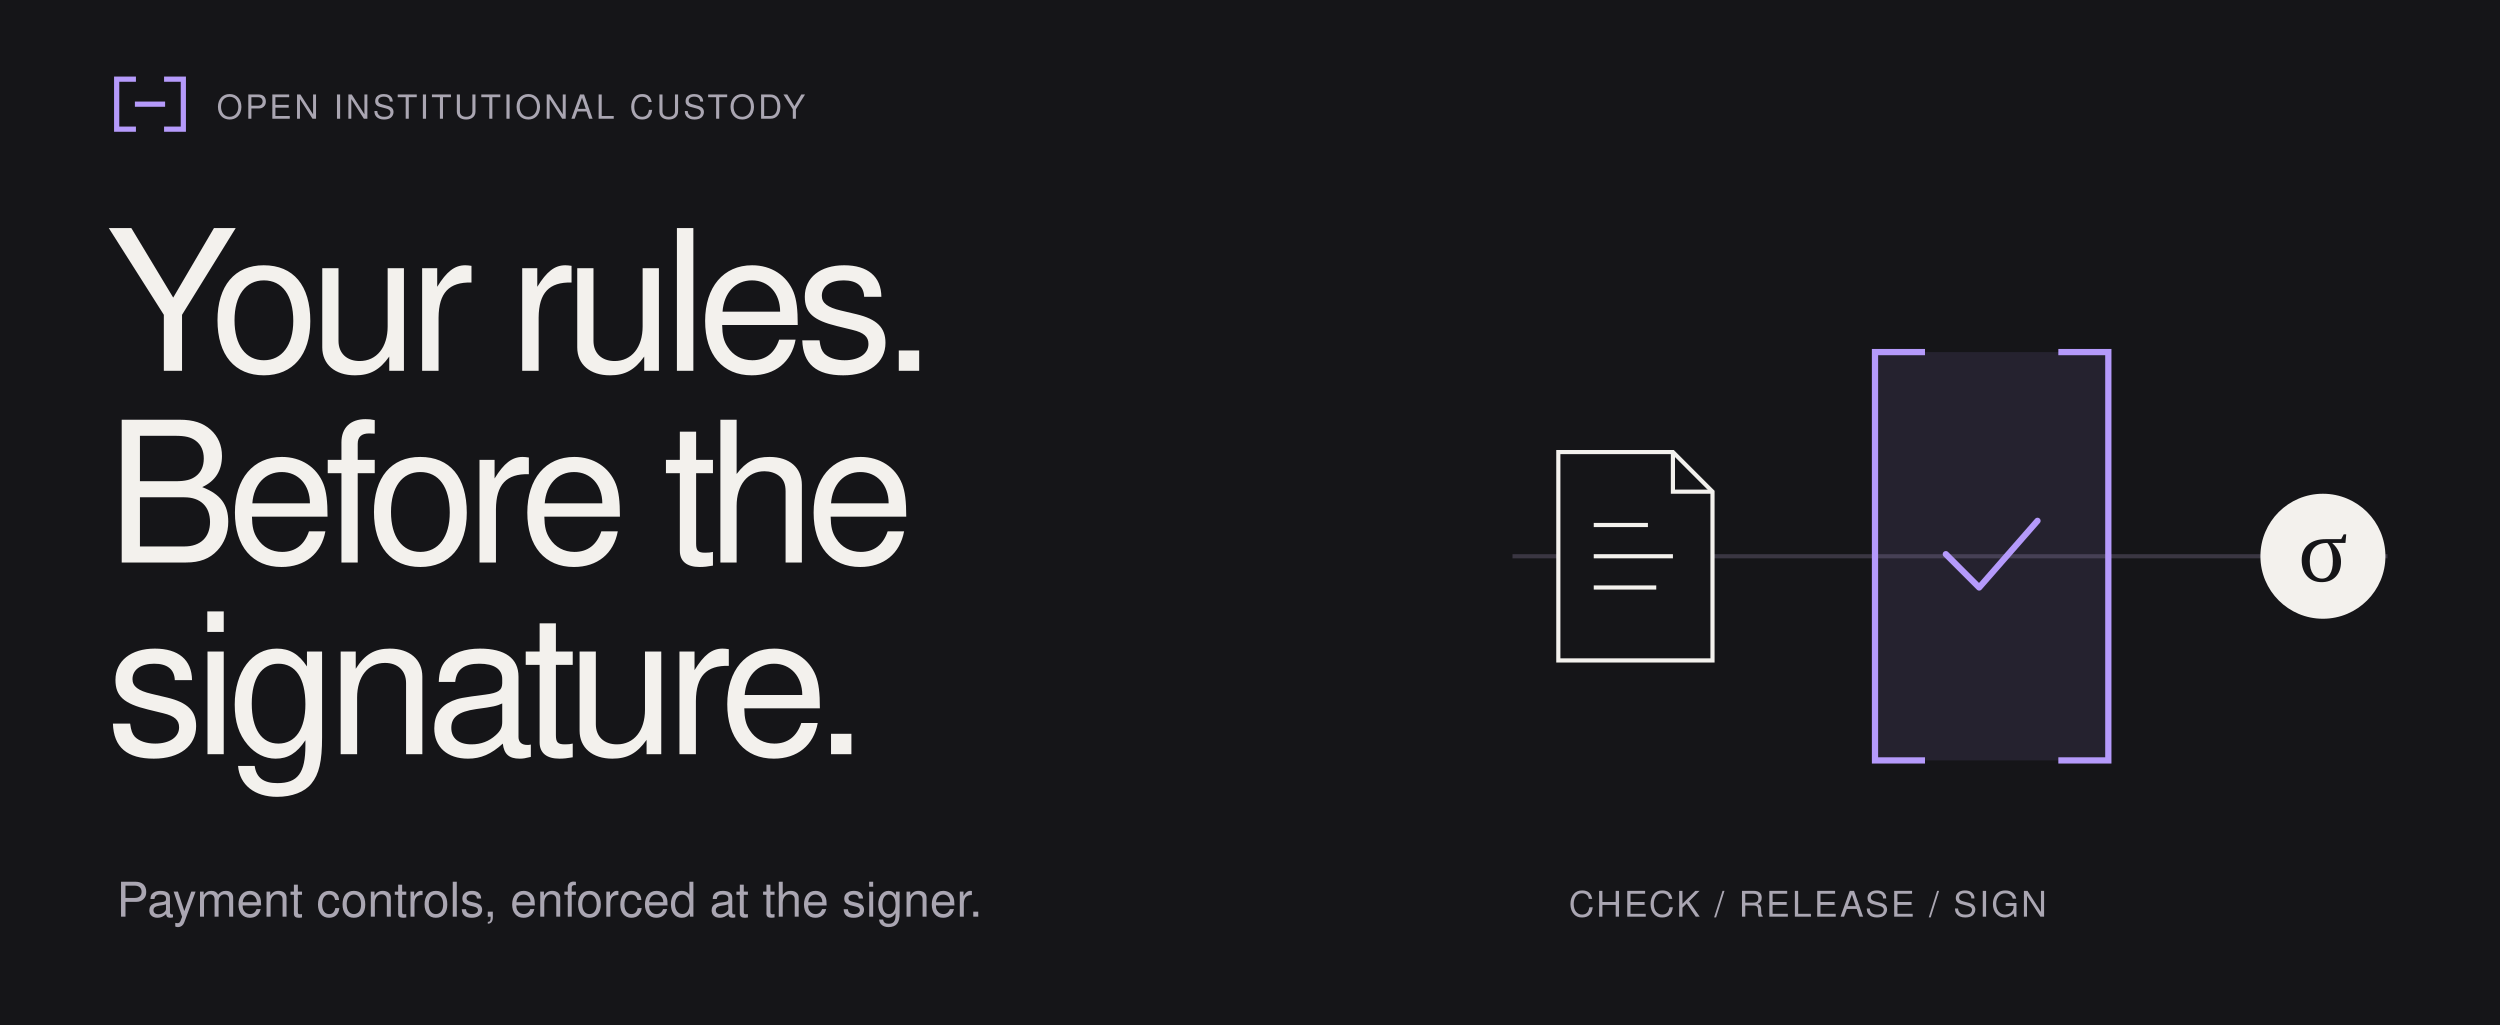
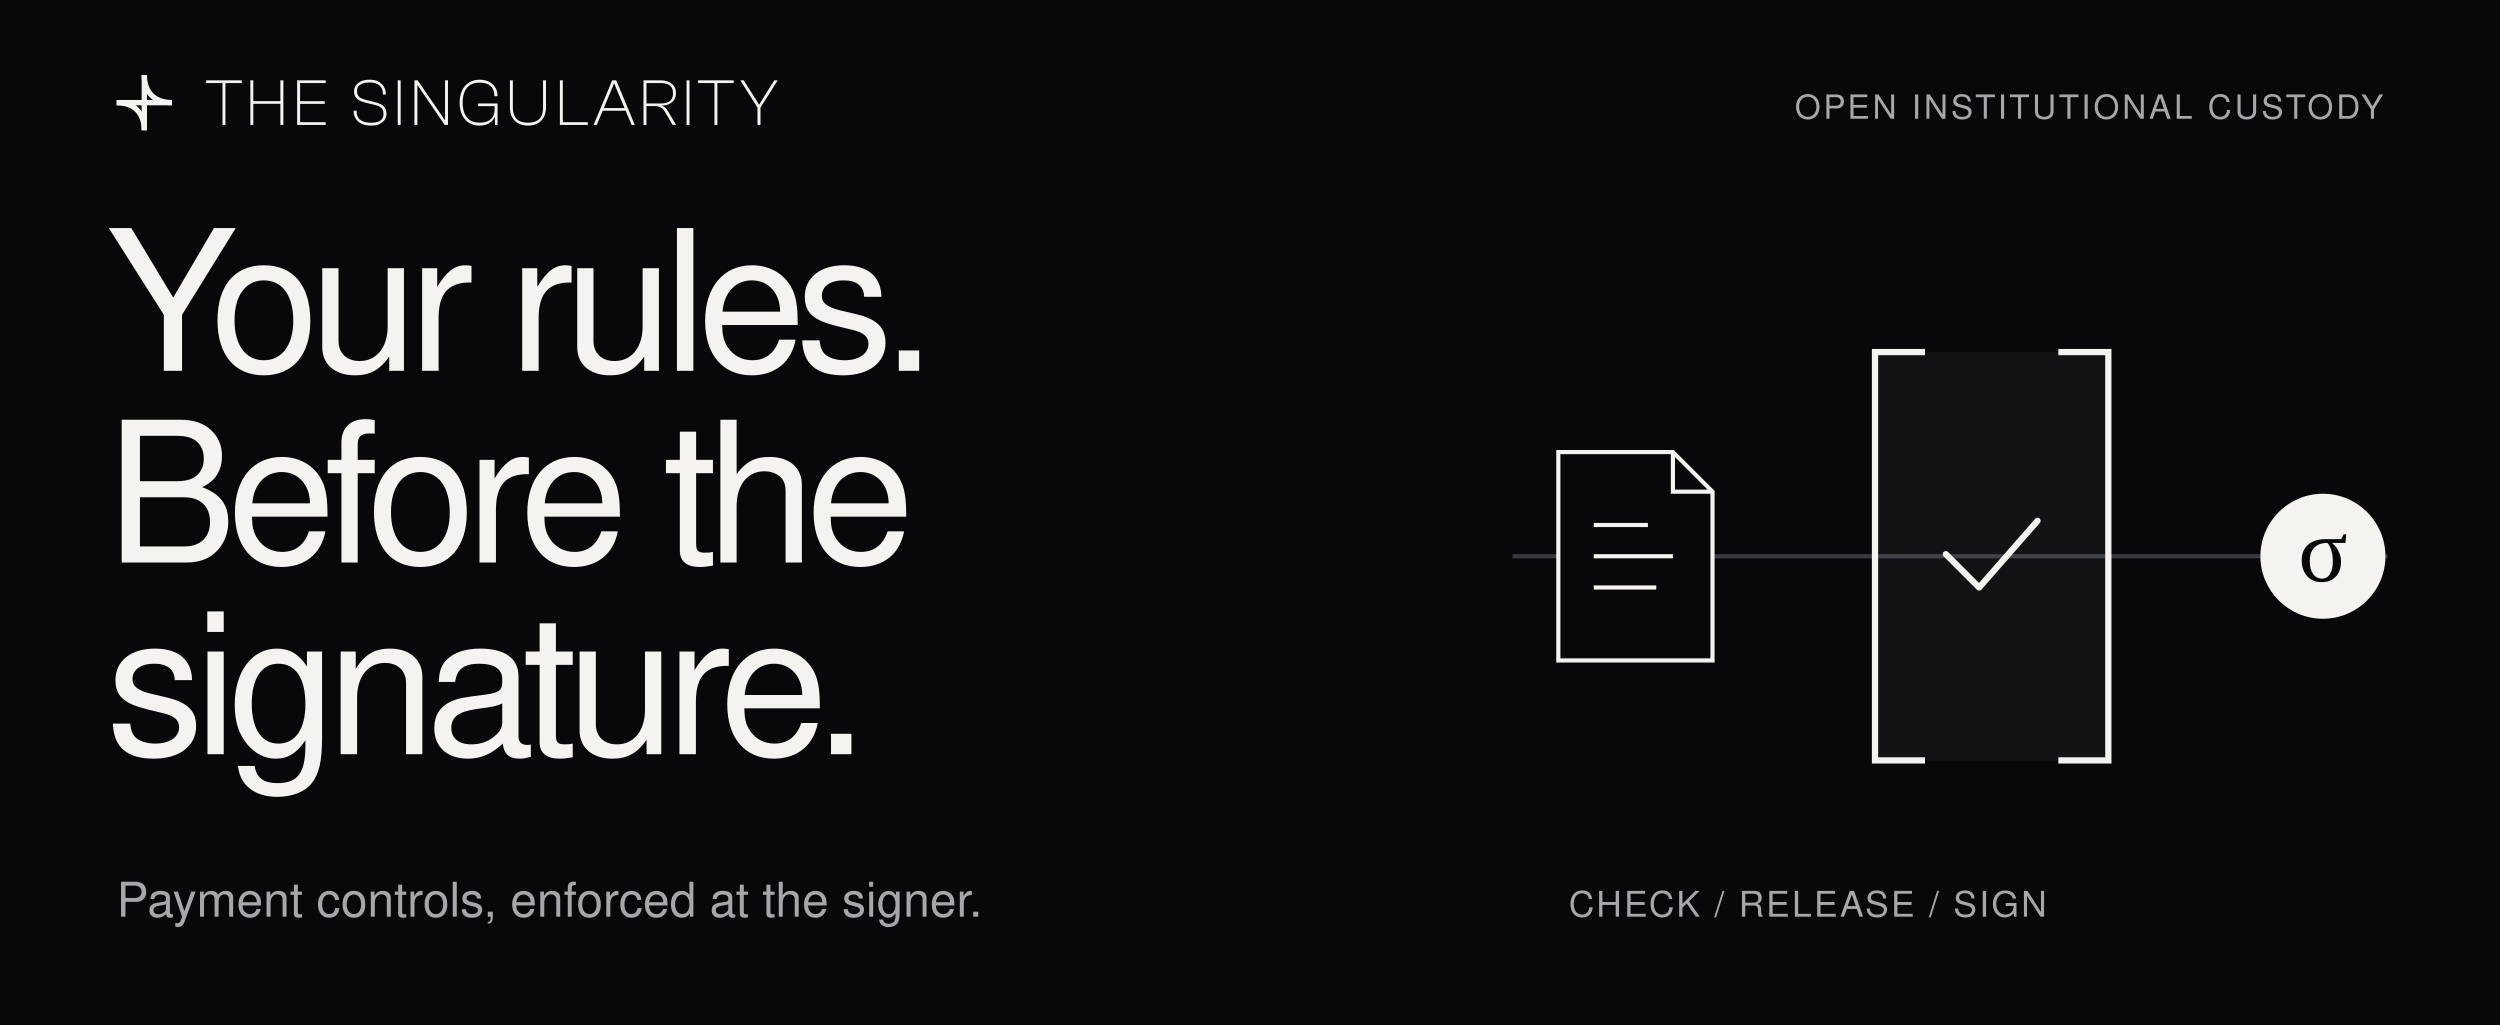
<svg xmlns="http://www.w3.org/2000/svg" width="1200" height="492" viewBox="0 0 1200 492" fill="none" role="img" aria-labelledby="title desc">
  <style>
    text { font-family: 'Helvetica Neue', Helvetica, Arial, sans-serif; }
-     .ink { fill: #F3F1ED; }
-     .muted { fill: #AAA6B2; }
-     .accent { fill: #B59AFB; }
+     .ink { fill: #F4F3F0; }
+     .muted { fill: #A6A6AD; }
    .mono { font-family: 'SFMono-Regular', Consolas, 'Liberation Mono', monospace; }

    .signal { opacity: 0; }
    @media (prefers-reduced-motion: no-preference) {
-       .signal { animation: transit 7.5s ease-in-out 1; }
-       .gate-accent { animation: acknowledge 7.5s ease-in-out 1; }
+       .signal { animation: transit 7.5s cubic-bezier(0.2, 0, 0, 1) 1; }
+       .gate-accent { animation: acknowledge 7.5s cubic-bezier(0.2, 0, 0, 1) 1; }
    }
    @keyframes transit {
      0%, 8% { opacity: 0; stroke-dashoffset: 24; }
      14% { opacity: 1; stroke-dashoffset: 24; }
      46% { opacity: 1; stroke-dashoffset: -166; }
      60% { opacity: 1; stroke-dashoffset: -166; }
      88% { opacity: 1; stroke-dashoffset: -396; }
      96%, 100% { opacity: 0; stroke-dashoffset: -420; }
    }
    @keyframes acknowledge {
-       0%, 35%, 78%, 100% { opacity: .10; }
-       46%, 60% { opacity: .28; }
+       0%, 35%, 78%, 100% { opacity: .05; }
+       46%, 60% { opacity: .14; }
    }
    @media (prefers-reduced-motion: reduce) {
      .signal, .gate-accent { animation: none; }
    }
  </style>
-   <rect width="1200" height="492" fill="#151518" />
-   <g transform="translate(56 38)" stroke="#B59AFB" stroke-width="2.5" stroke-linecap="square">
-     <path d="M8 0H0V24H8M24 0H32V24H24" />
-     <path d="M10 12H22" />
+   <rect width="1200" height="492" fill="#08080A" />
+   <g class="brand-lockup" transform="translate(46 26) scale(0.1596822)">
+     <g transform="translate(35.37 35.37) scale(0.14714)">
+       <path d="M 750 185.5 L 750 1314.5" fill="none" stroke="#F4F3F0" stroke-width="109" stroke-linecap="butt" stroke-linejoin="miter" />
+       <path d="M 185.5 750 L 1314.5 750" fill="none" stroke="#F4F3F0" stroke-width="109" stroke-linecap="butt" stroke-linejoin="miter" />
+       <path d="M 1314.5 750 C 979.47 750 750 562.47 750 185.5" fill="none" stroke="#F4F3F0" stroke-width="109" stroke-linecap="butt" stroke-linejoin="miter" />
+       <path d="M 185.5 750 C 520.53 750 750 937.53 750 1314.5" fill="none" stroke="#F4F3F0" stroke-width="109" stroke-linecap="butt" stroke-linejoin="miter" />
+     </g>
+     <path transform="translate(328.13 212.73)" d="M61.4 -134L61.4 0L52.6 0L52.6 -134L61.4 -134M110.4 -134L110.4 -125.8L3.4 -125.8L3.4 -134L110.4 -134M235.6 -134L235.6 0L226.6 0L226.6 -134L235.6 -134M145.2 -134L145.2 0L136.4 0L136.4 -134L145.2 -134M230.4 -71.6L230.4 -63.6L140.8 -63.6L140.8 -71.6L230.4 -71.6M285.8 -134L285.8 0L277 0L277 -134L285.8 -134M362.8 -8.2L362.8 0L280.6 0L280.6 -8.2L362.8 -8.2M359.8 -71.4L359.8 -63.4L280.6 -63.4L280.6 -71.4L359.8 -71.4M362.8 -134L362.8 -125.8L280.6 -125.8L280.6 -134L362.8 -134M499.4 2L499.4 2Q481.6 2 469.9 -3.9Q458.2 -9.8 452.5 -19.7Q446.8 -29.6 446.8 -40.8L446.8 -40.8L446.8 -42.8L455.8 -42.8L455.8 -40.6Q455.8 -29.8 460.5 -22.3Q465.2 -14.8 474.9 -10.7Q484.6 -6.6 499.6 -6.6L499.6 -6.6Q517.6 -6.6 527.1 -13.1Q536.6 -19.6 536.6 -32.6L536.6 -32.6Q536.6 -41.4 533.4 -46.8Q530.2 -52.2 523.8 -55.5Q517.4 -58.8 507.4 -61L507.4 -61L483.6 -66.6Q473.8 -69 465.7 -72.8Q457.6 -76.6 452.8 -83.5Q448 -90.4 448 -101.2L448 -101.2Q448 -110.2 453.2 -118.2Q458.4 -126.2 468.9 -131.1Q479.4 -136 494.8 -136L494.8 -136Q511.2 -136 522 -129.9Q532.8 -123.8 538.2 -114Q543.6 -104.2 543.6 -93L543.6 -93L543.6 -91.4L534.6 -91.4L534.6 -93.4Q534.6 -104.2 530.1 -111.8Q525.6 -119.4 516.7 -123.5Q507.8 -127.6 494.6 -127.6L494.6 -127.6Q476.6 -127.6 466.8 -121.2Q457 -114.8 457 -102.2L457 -102.2Q457 -93.6 460.2 -88.4Q463.4 -83.2 470 -80.1Q476.6 -77 486.6 -74.4L486.6 -74.4L510.4 -68.6Q520.4 -66.4 528.4 -62.3Q536.4 -58.2 541 -51.3Q545.6 -44.4 545.6 -33.6L545.6 -33.6Q545.6 -24.4 540.5 -16.2Q535.4 -8 525.2 -3Q515 2 499.4 2M588.2 -134L588.2 0L579.4 0L579.4 -134L588.2 -134M638.4 -102L638.4 0L629.6 0L629.6 -134L639.4 -134L709.8 -31L720.8 -14.8L721.6 -14.8L721.6 -31L721.6 -134L730.4 -134L730.4 0L720.6 0L650.8 -102L639.2 -119L638.4 -119L638.4 -102M824.8 2L824.8 2Q806.6 2 793.3 -6.5Q780 -15 772.7 -30.5Q765.4 -46 765.4 -67L765.4 -67Q765.4 -88 772.8 -103.5Q780.2 -119 793.8 -127.5Q807.4 -136 825.8 -136L825.8 -136Q841 -136 853 -130.2Q865 -124.4 872.1 -113.6Q879.2 -102.8 879.2 -88.4L879.2 -88.4L879.2 -86.4L869.8 -86.4L869.8 -88.4Q869.8 -106.8 858.4 -117Q847 -127.2 825.4 -127.2L825.4 -127.2Q808.6 -127.2 797.3 -120.2Q786 -113.2 780.3 -99.9Q774.6 -86.6 774.6 -67L774.6 -67Q774.6 -47.6 780.3 -34.2Q786 -20.8 797.4 -13.8Q808.8 -6.8 825.8 -6.8L825.8 -6.8Q840 -6.8 850.1 -11.4Q860.2 -16 865.4 -25Q870.6 -34 870.6 -47.2L870.6 -47.2L870.6 -49.4L879.4 -49.4L879.4 -46.2L873 -24.2L871 -24.2Q867 -15.2 860 -9.3Q853 -3.4 843.9 -0.7Q834.8 2 824.8 2M879.4 -61.4L879.4 0L871.6 0L871.6 -30.6L870.6 -32.2L870.6 -61.4L879.4 -61.4M879.4 -64.6L879.4 -56.6L821 -56.6L821 -64.6L879.4 -64.6M970.8 2L970.8 2Q954.8 2 942.6 -4.3Q930.4 -10.6 923.5 -22.9Q916.6 -35.2 916.6 -52.8L916.6 -52.8L916.6 -134L925.4 -134L925.4 -52.8Q925.4 -37.2 930.5 -26.9Q935.6 -16.6 945.7 -11.7Q955.8 -6.8 970.8 -6.8L970.8 -6.8Q986 -6.8 996.1 -11.7Q1006.2 -16.6 1011.2 -26.9Q1016.2 -37.2 1016.2 -52.8L1016.2 -52.8L1016.2 -134L1025 -134L1025 -52.8Q1025 -35.2 1018.2 -22.9Q1011.4 -10.6 999.2 -4.3Q987 2 970.8 2M1075.6 -134L1075.6 0L1066.8 0L1066.8 -134L1075.6 -134M1150.6 -8.2L1150.6 0L1069.8 0L1069.8 -8.2L1150.6 -8.2M1222.6 -107.8L1177.6 0L1168.2 0L1224 -134L1236.2 -134L1292 0L1282.4 0L1237 -107.8L1230.2 -124.8L1229.4 -124.8L1222.6 -107.8M1268.4 -50.8L1268.4 -42.6L1191 -42.6L1191 -50.8L1268.4 -50.8M1327 -56.8L1327 0L1318.2 0L1318.2 -134L1370.4 -134Q1383.6 -134 1393.8 -129.5Q1404 -125 1409.9 -116.4Q1415.8 -107.8 1415.8 -95.6L1415.8 -95.6Q1415.8 -84.2 1410.3 -75.8Q1404.8 -67.4 1395.4 -62.9Q1386 -58.4 1373.6 -58.4L1373.6 -58.4L1373.6 -57.6Q1379.2 -56 1383.5 -52Q1387.8 -48 1391.2 -42.4L1391.2 -42.4L1416 0L1405.8 0L1382.2 -39.8Q1379 -45.6 1374.8 -49.4Q1370.6 -53.2 1364.5 -55Q1358.4 -56.8 1349.2 -56.8L1349.2 -56.8L1327 -56.8M1371.2 -125.8L1327 -125.8L1327 -64.6L1371.2 -64.6Q1388.6 -64.6 1397.7 -72.1Q1406.8 -79.6 1406.8 -95.2L1406.8 -95.2Q1406.8 -110.8 1397.7 -118.3Q1388.6 -125.8 1371.2 -125.8L1371.2 -125.8M1456.4 -134L1456.4 0L1447.6 0L1447.6 -134L1456.4 -134M1540.2 -134L1540.2 0L1531.4 0L1531.4 -134L1540.2 -134M1589.2 -134L1589.2 -125.8L1482.2 -125.8L1482.2 -134L1589.2 -134M1721.4 -134L1668.4 -50L1662.2 -50L1609.2 -134L1619.4 -134L1652.4 -82.2L1665.2 -61.2L1666 -61.2L1678.8 -82.2L1711.2 -134L1721.4 -134M1669.8 -58.8L1669.8 0L1660.8 0L1660.8 -58.8L1669.8 -58.8" fill="#F4F3F0" />
  </g>
-   <text x="104" y="57" class="muted" font-size="16" font-weight="500" letter-spacing="1.4">OPEN INSTITUTIONAL CUSTODY</text>
+   <text x="1144" y="57" class="muted" font-size="16" font-weight="500" letter-spacing="1.4" text-anchor="end">OPEN INSTITUTIONAL CUSTODY</text>
  <text x="51" y="178" class="ink" font-size="94" font-weight="500" letter-spacing="-4.7">Your rules.</text>
  <text x="51" y="270" class="ink" font-size="94" font-weight="500" letter-spacing="-4.7">Before the</text>
  <text x="51" y="362" class="ink" font-size="94" font-weight="500" letter-spacing="-4.7">signature.</text>
  <g transform="translate(726 153) scale(1)">
-     <path d="M0 114H420" stroke="#3A3642" stroke-width="2" />
-     <path class="signal" d="M0 114H420" stroke="#B59AFB" stroke-width="3" stroke-dasharray="24 460" />
-     <path d="M22 64H77L96 83V164H22Z" fill="#151518" stroke="#F3F1ED" stroke-width="2" />
-     <path d="M77 64V83H96M39 99H65M39 114H77M39 129H69" stroke="#F3F1ED" stroke-width="2" />
-     <rect class="gate-accent" x="174" y="16" width="112" height="196" fill="#B59AFB" opacity=".10" />
-     <path d="M198 16H174V212H198M262 16H286V212H262" stroke="#B59AFB" stroke-width="3" />
-     <path d="M208 113L224 129L252 97" stroke="#B59AFB" stroke-width="3" stroke-linecap="round" stroke-linejoin="round" />
-     <circle cx="389" cy="114" r="30" fill="#F3F1ED" />
-     <text x="389" y="126" fill="#151518" text-anchor="middle" font-size="44" style="font-family: Georgia, 'Times New Roman', serif">σ</text>
+     <path d="M0 114H420" stroke="#3A3A42" stroke-width="2" />
+     <path class="signal" d="M0 114H420" stroke="#FF6A1A" stroke-width="3" stroke-dasharray="24 460" />
+     <path d="M22 64H77L96 83V164H22Z" fill="#08080A" stroke="#F4F3F0" stroke-width="2" />
+     <path d="M77 64V83H96M39 99H65M39 114H77M39 129H69" stroke="#F4F3F0" stroke-width="2" />
+     <rect class="gate-accent" x="174" y="16" width="112" height="196" fill="#F4F3F0" opacity=".05" />
+     <path d="M198 16H174V212H198M262 16H286V212H262" stroke="#F4F3F0" stroke-width="3" />
+     <path d="M208 113L224 129L252 97" stroke="#F4F3F0" stroke-width="3" stroke-linecap="round" stroke-linejoin="round" />
+     <circle cx="389" cy="114" r="30" fill="#F4F3F0" />
+     <text x="389" y="126" fill="#08080A" text-anchor="middle" font-size="44" style="font-family: Georgia, 'Times New Roman', serif">σ</text>
  </g>
  <text x="56" y="440" class="muted" font-size="23" font-weight="400">Payment controls, enforced at the signer.</text>
  <text x="753" y="440" class="muted" font-size="17" font-weight="400" letter-spacing="1.1">CHECK   /   RELEASE   /   SIGN</text>
</svg>
